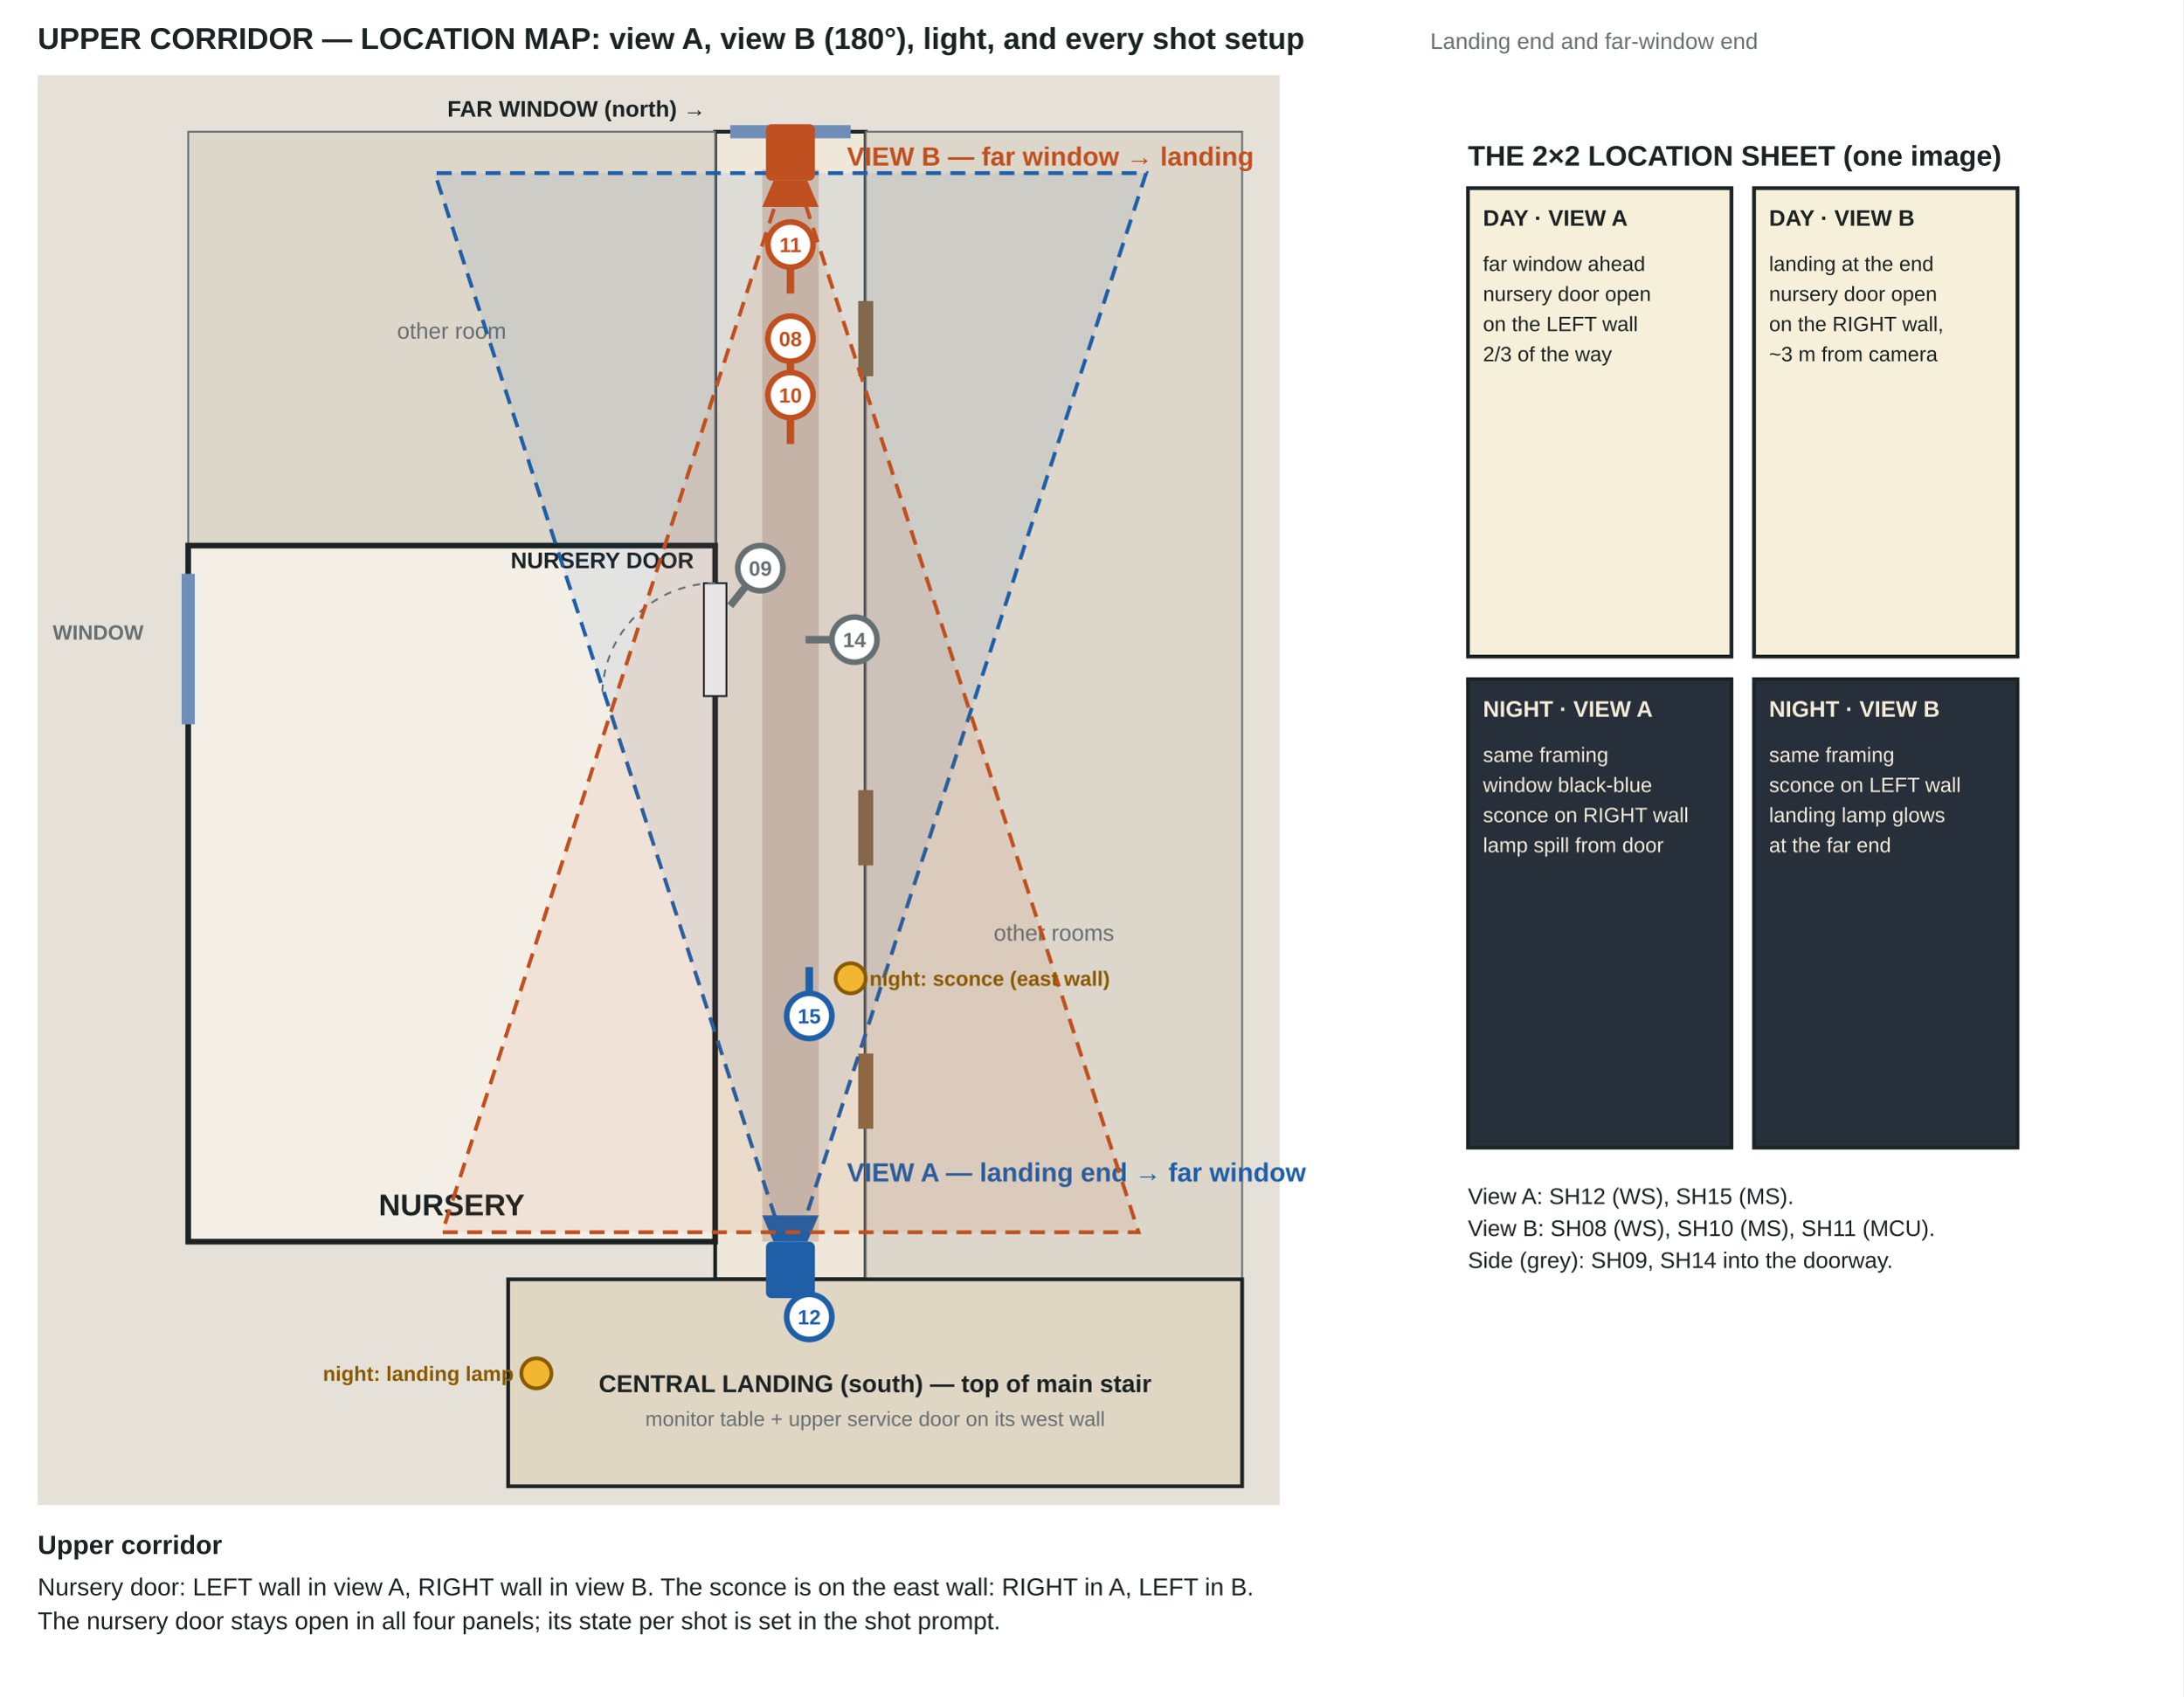
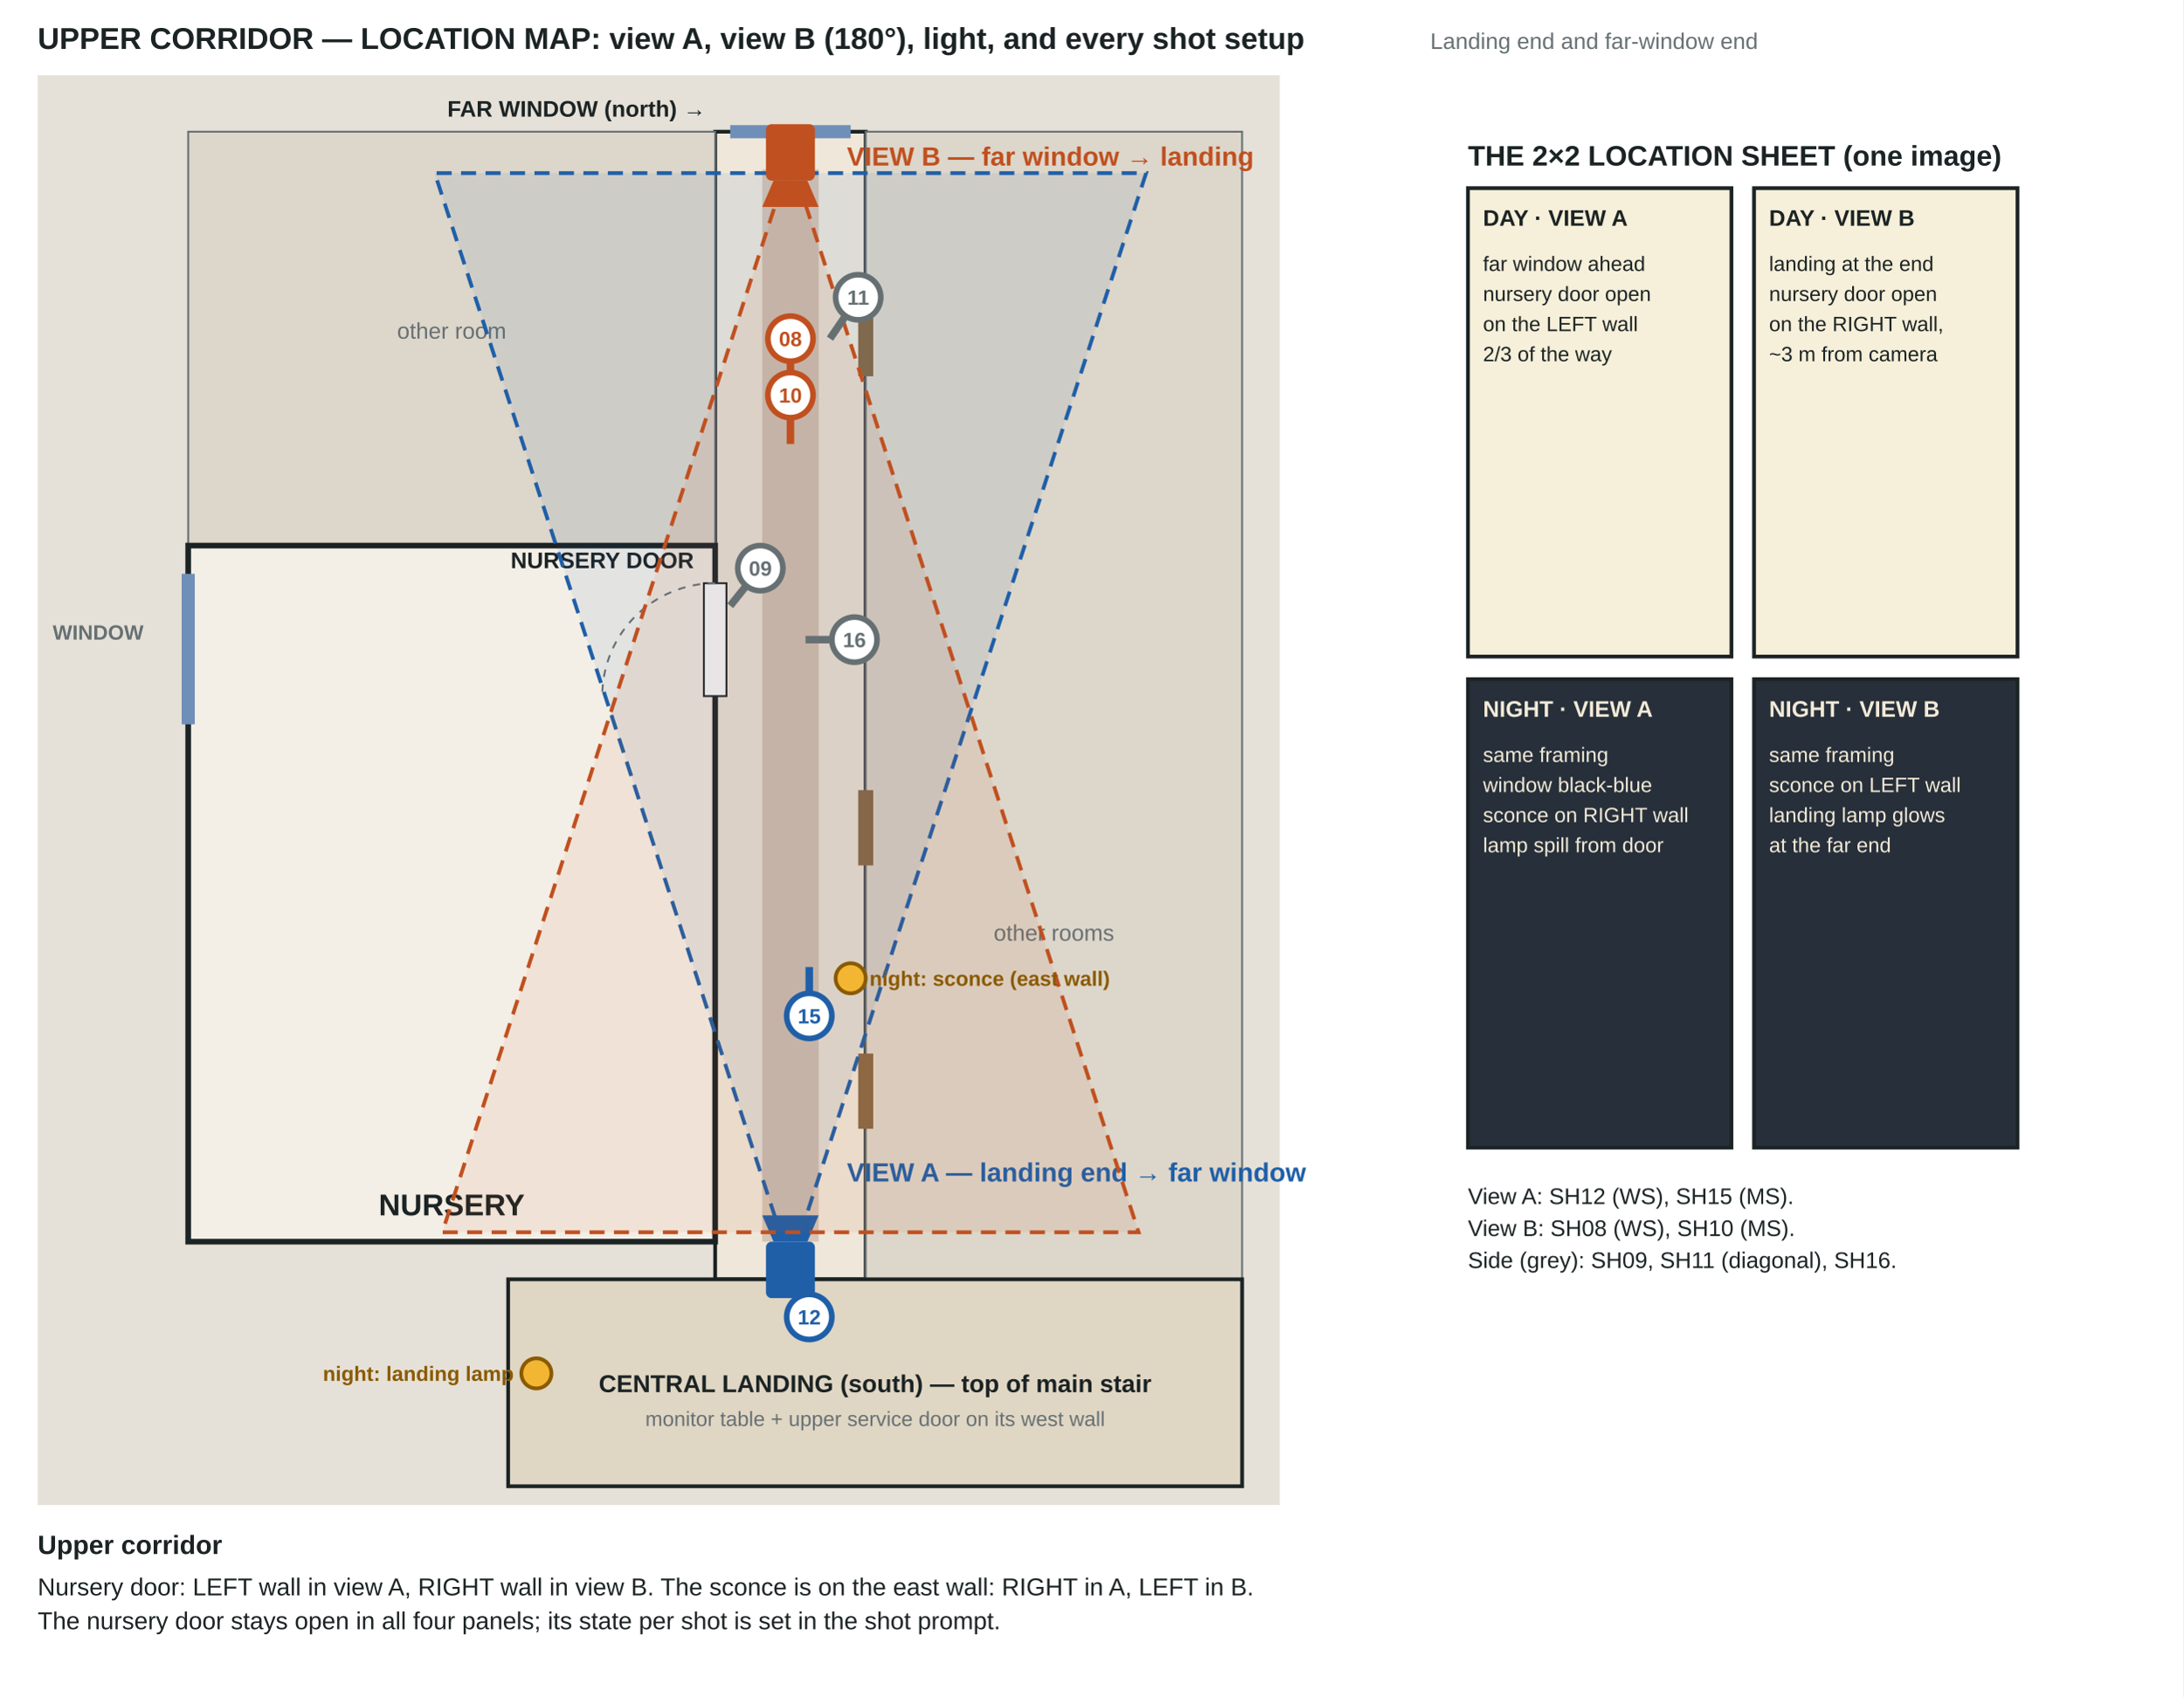
<svg xmlns="http://www.w3.org/2000/svg" width="1160" height="902" viewBox="0 0 1160 902">
  <rect width="100%" height="100%" fill="#ffffff" />
  <g transform="translate(20,40)">
    <rect x="0" y="0" width="660" height="760" fill="#e6e1d8" />
    <rect x="360" y="30" width="80" height="610" fill="#efe7da" stroke="#1b2324" stroke-width="2" />
    <rect x="385" y="50" width="30" height="570" fill="#b99a86" opacity="0.45" />
    <line x1="368" y1="30" x2="432" y2="30" stroke="#6f8fb8" stroke-width="7" />
    <text x="452" y="330" font-size="13" fill="#1b2324" text-anchor="start" font-weight="700" font-family="Arial, Helvetica, sans-serif">UPPER CORRIDOR</text>
    <rect x="440" y="30" width="200" height="610" fill="#ddd6ca" stroke="#667073" />
    <rect x="436" y="120" width="8" height="40" fill="#8a6a45" />
    <rect x="436" y="380" width="8" height="40" fill="#8a6a45" />
    <rect x="436" y="520" width="8" height="40" fill="#8a6a45" />
    <text x="540" y="460" font-size="12" fill="#667073" text-anchor="middle" font-weight="400" font-family="Arial, Helvetica, sans-serif">other rooms</text>
    <rect x="80" y="30" width="280" height="220" fill="#ddd6ca" stroke="#667073" />
    <text x="220" y="140" font-size="12" fill="#667073" text-anchor="middle" font-weight="400" font-family="Arial, Helvetica, sans-serif">other room</text>
    <text x="355" y="22" font-size="12" fill="#1b2324" text-anchor="end" font-weight="700" font-family="Arial, Helvetica, sans-serif">FAR WINDOW (north) →</text>
    <rect x="250" y="640" width="390" height="110" fill="#e0d6c4" stroke="#1b2324" stroke-width="2" />
    <text x="445" y="700" font-size="13" fill="#1b2324" text-anchor="middle" font-weight="700" font-family="Arial, Helvetica, sans-serif">CENTRAL LANDING (south) — top of main stair</text>
    <text x="445" y="718" font-size="11" fill="#667073" text-anchor="middle" font-weight="400" font-family="Arial, Helvetica, sans-serif">monitor table + upper service door on its west wall</text>
    <rect x="80" y="250" width="280" height="370" fill="#f4efe6" stroke="#1b2324" stroke-width="3" />
    <text x="220" y="606" font-size="16" fill="#1b2324" text-anchor="middle" font-weight="700" font-family="Arial, Helvetica, sans-serif">NURSERY</text>
    <line x1="80" y1="265" x2="80" y2="345" stroke="#6f8fb8" stroke-width="7" />
    <text x="8" y="300" font-size="11" fill="#667073" text-anchor="start" font-weight="700" font-family="Arial, Helvetica, sans-serif">WINDOW</text>
    <rect x="354" y="270" width="12" height="60" fill="#ffffff" stroke="#1b2324" />
    <path d="M360 270 A60 60 0 0 0 300 330" fill="none" stroke="#667073" stroke-dasharray="4 4" />
    <text x="300" y="262" font-size="12" fill="#1b2324" text-anchor="middle" font-weight="700" font-family="Arial, Helvetica, sans-serif">NURSERY DOOR</text>
    <polygon points="400,632 211,52 589,52" fill="#1f5fa8" fill-opacity="0.08" stroke="#1f5fa8" stroke-width="2" stroke-dasharray="8 5" />
    <g transform="translate(400,632) rotate(-90)">
      <rect x="-18" y="-13" width="30" height="26" rx="3" fill="#1f5fa8" />
      <polygon points="12,-9 26,-15 26,15 12,9" fill="#1f5fa8" />
    </g>
    <text x="430" y="588" font-size="14" fill="#1f5fa8" text-anchor="start" font-weight="700" font-family="Arial, Helvetica, sans-serif">VIEW A — landing end → far window</text>
    <polygon points="400,44 585,615 215,615" fill="#c0501f" fill-opacity="0.08" stroke="#c0501f" stroke-width="2" stroke-dasharray="8 5" />
    <g transform="translate(400,44) rotate(90)">
      <rect x="-18" y="-13" width="30" height="26" rx="3" fill="#c0501f" />
      <polygon points="12,-9 26,-15 26,15 12,9" fill="#c0501f" />
    </g>
    <text x="430" y="48" font-size="14" fill="#c0501f" text-anchor="start" font-weight="700" font-family="Arial, Helvetica, sans-serif">VIEW B — far window → landing</text>
    <circle cx="432" cy="480" r="8" fill="#f2b632" stroke="#8a5a00" stroke-width="2" />
    <text x="442" y="484" font-size="11" fill="#8a5a00" text-anchor="start" font-weight="700" font-family="Arial, Helvetica, sans-serif">night: sconce (east wall)</text>
    <circle cx="265" cy="690" r="8" fill="#f2b632" stroke="#8a5a00" stroke-width="2" />
    <text x="253" y="694" font-size="11" fill="#8a5a00" text-anchor="end" font-weight="700" font-family="Arial, Helvetica, sans-serif">night: landing lamp</text>
    <line x1="410" y1="660" x2="410" y2="634" stroke="#1f5fa8" stroke-width="4" />
    <circle cx="410" cy="660" r="12" fill="#ffffff" stroke="#1f5fa8" stroke-width="3" />
    <text x="410" y="664" font-size="11" fill="#1f5fa8" text-anchor="middle" font-weight="700" font-family="Arial, Helvetica, sans-serif">12</text>
    <line x1="410" y1="500" x2="410" y2="474" stroke="#1f5fa8" stroke-width="4" />
    <circle cx="410" cy="500" r="12" fill="#ffffff" stroke="#1f5fa8" stroke-width="3" />
    <text x="410" y="504" font-size="11" fill="#1f5fa8" text-anchor="middle" font-weight="700" font-family="Arial, Helvetica, sans-serif">15</text>
    <line x1="400" y1="140" x2="400" y2="166" stroke="#c0501f" stroke-width="4" />
    <circle cx="400" cy="140" r="12" fill="#ffffff" stroke="#c0501f" stroke-width="3" />
    <text x="400" y="144" font-size="11" fill="#c0501f" text-anchor="middle" font-weight="700" font-family="Arial, Helvetica, sans-serif">08</text>
    <line x1="400" y1="170" x2="400" y2="196" stroke="#c0501f" stroke-width="4" />
    <circle cx="400" cy="170" r="12" fill="#ffffff" stroke="#c0501f" stroke-width="3" />
    <text x="400" y="174" font-size="11" fill="#c0501f" text-anchor="middle" font-weight="700" font-family="Arial, Helvetica, sans-serif">10</text>
-     <line x1="400" y1="90" x2="400" y2="116" stroke="#c0501f" stroke-width="4" />
-     <circle cx="400" cy="90" r="12" fill="#ffffff" stroke="#c0501f" stroke-width="3" />
-     <text x="400" y="94" font-size="11" fill="#c0501f" text-anchor="middle" font-weight="700" font-family="Arial, Helvetica, sans-serif">11</text>
    <line x1="384" y1="262" x2="368" y2="282" stroke="#667073" stroke-width="4" />
    <circle cx="384" cy="262" r="12" fill="#ffffff" stroke="#667073" stroke-width="3" />
    <text x="384" y="266" font-size="11" fill="#667073" text-anchor="middle" font-weight="700" font-family="Arial, Helvetica, sans-serif">09</text>
+     <line x1="436" y1="118" x2="421" y2="140" stroke="#667073" stroke-width="4" />
+     <circle cx="436" cy="118" r="12" fill="#ffffff" stroke="#667073" stroke-width="3" />
+     <text x="436" y="122" font-size="11" fill="#667073" text-anchor="middle" font-weight="700" font-family="Arial, Helvetica, sans-serif">11</text>
    <line x1="434" y1="300" x2="408" y2="300" stroke="#667073" stroke-width="4" />
    <circle cx="434" cy="300" r="12" fill="#ffffff" stroke="#667073" stroke-width="3" />
-     <text x="434" y="304" font-size="11" fill="#667073" text-anchor="middle" font-weight="700" font-family="Arial, Helvetica, sans-serif">14</text>
+     <text x="434" y="304" font-size="11" fill="#667073" text-anchor="middle" font-weight="700" font-family="Arial, Helvetica, sans-serif">16</text>
    <text x="760" y="48" font-size="15" fill="#1b2324" text-anchor="start" font-weight="700" font-family="Arial, Helvetica, sans-serif">THE 2×2 LOCATION SHEET (one image)</text>
    <rect x="760" y="60" width="140" height="249" fill="#f6efd9" stroke="#1b2324" stroke-width="2" />
    <text x="768" y="80" font-size="12" fill="#1b2324" text-anchor="start" font-weight="700" font-family="Arial, Helvetica, sans-serif">DAY · VIEW A</text>
    <text x="768" y="104" font-size="11" fill="#1b2324" text-anchor="start" font-weight="400" font-family="Arial, Helvetica, sans-serif">far window ahead</text>
    <text x="768" y="120" font-size="11" fill="#1b2324" text-anchor="start" font-weight="400" font-family="Arial, Helvetica, sans-serif">nursery door open</text>
    <text x="768" y="136" font-size="11" fill="#1b2324" text-anchor="start" font-weight="400" font-family="Arial, Helvetica, sans-serif">on the LEFT wall</text>
    <text x="768" y="152" font-size="11" fill="#1b2324" text-anchor="start" font-weight="400" font-family="Arial, Helvetica, sans-serif">2/3 of the way</text>
    <rect x="912" y="60" width="140" height="249" fill="#f6efd9" stroke="#1b2324" stroke-width="2" />
    <text x="920" y="80" font-size="12" fill="#1b2324" text-anchor="start" font-weight="700" font-family="Arial, Helvetica, sans-serif">DAY · VIEW B</text>
    <text x="920" y="104" font-size="11" fill="#1b2324" text-anchor="start" font-weight="400" font-family="Arial, Helvetica, sans-serif">landing at the end</text>
    <text x="920" y="120" font-size="11" fill="#1b2324" text-anchor="start" font-weight="400" font-family="Arial, Helvetica, sans-serif">nursery door open</text>
    <text x="920" y="136" font-size="11" fill="#1b2324" text-anchor="start" font-weight="400" font-family="Arial, Helvetica, sans-serif">on the RIGHT wall,</text>
    <text x="920" y="152" font-size="11" fill="#1b2324" text-anchor="start" font-weight="400" font-family="Arial, Helvetica, sans-serif">~3 m from camera</text>
    <rect x="760" y="321" width="140" height="249" fill="#27303a" stroke="#1b2324" stroke-width="2" />
    <text x="768" y="341" font-size="12" fill="#f3ead8" text-anchor="start" font-weight="700" font-family="Arial, Helvetica, sans-serif">NIGHT · VIEW A</text>
    <text x="768" y="365" font-size="11" fill="#f3ead8" text-anchor="start" font-weight="400" font-family="Arial, Helvetica, sans-serif">same framing</text>
    <text x="768" y="381" font-size="11" fill="#f3ead8" text-anchor="start" font-weight="400" font-family="Arial, Helvetica, sans-serif">window black-blue</text>
    <text x="768" y="397" font-size="11" fill="#f3ead8" text-anchor="start" font-weight="400" font-family="Arial, Helvetica, sans-serif">sconce on RIGHT wall</text>
    <text x="768" y="413" font-size="11" fill="#f3ead8" text-anchor="start" font-weight="400" font-family="Arial, Helvetica, sans-serif">lamp spill from door</text>
    <rect x="912" y="321" width="140" height="249" fill="#27303a" stroke="#1b2324" stroke-width="2" />
    <text x="920" y="341" font-size="12" fill="#f3ead8" text-anchor="start" font-weight="700" font-family="Arial, Helvetica, sans-serif">NIGHT · VIEW B</text>
    <text x="920" y="365" font-size="11" fill="#f3ead8" text-anchor="start" font-weight="400" font-family="Arial, Helvetica, sans-serif">same framing</text>
    <text x="920" y="381" font-size="11" fill="#f3ead8" text-anchor="start" font-weight="400" font-family="Arial, Helvetica, sans-serif">sconce on LEFT wall</text>
    <text x="920" y="397" font-size="11" fill="#f3ead8" text-anchor="start" font-weight="400" font-family="Arial, Helvetica, sans-serif">landing lamp glows</text>
    <text x="920" y="413" font-size="11" fill="#f3ead8" text-anchor="start" font-weight="400" font-family="Arial, Helvetica, sans-serif">at the far end</text>
    <text x="760" y="600" font-size="12" fill="#1b2324" text-anchor="start" font-weight="400" font-family="Arial, Helvetica, sans-serif">View A: SH12 (WS), SH15 (MS).</text>
-     <text x="760" y="617" font-size="12" fill="#1b2324" text-anchor="start" font-weight="400" font-family="Arial, Helvetica, sans-serif">View B: SH08 (WS), SH10 (MS), SH11 (MCU).</text>
-     <text x="760" y="634" font-size="12" fill="#1b2324" text-anchor="start" font-weight="400" font-family="Arial, Helvetica, sans-serif">Side (grey): SH09, SH14 into the doorway.</text>
+     <text x="760" y="617" font-size="12" fill="#1b2324" text-anchor="start" font-weight="400" font-family="Arial, Helvetica, sans-serif">View B: SH08 (WS), SH10 (MS).</text>
+     <text x="760" y="634" font-size="12" fill="#1b2324" text-anchor="start" font-weight="400" font-family="Arial, Helvetica, sans-serif">Side (grey): SH09, SH11 (diagonal), SH16.</text>
  </g>
  <text x="20" y="26" font-size="16" fill="#1b2324" text-anchor="start" font-weight="700" font-family="Arial, Helvetica, sans-serif">UPPER CORRIDOR — LOCATION MAP: view A, view B (180°), light, and every shot setup</text>
  <text x="20" y="826" font-size="14" fill="#1b2324" text-anchor="start" font-weight="700" font-family="Arial, Helvetica, sans-serif">Upper corridor</text>
  <text x="760" y="26" font-size="12" fill="#667073" text-anchor="start" font-weight="400" font-family="Arial, Helvetica, sans-serif">Landing end and far-window end</text>
  <text x="20" y="848" font-size="13" fill="#1b2324" text-anchor="start" font-weight="400" font-family="Arial, Helvetica, sans-serif">Nursery door: LEFT wall in view A, RIGHT wall in view B. The sconce is on the east wall: RIGHT in A, LEFT in B.</text>
  <text x="20" y="866" font-size="13" fill="#1b2324" text-anchor="start" font-weight="400" font-family="Arial, Helvetica, sans-serif">The nursery door stays open in all four panels; its state per shot is set in the shot prompt.</text>
</svg>
